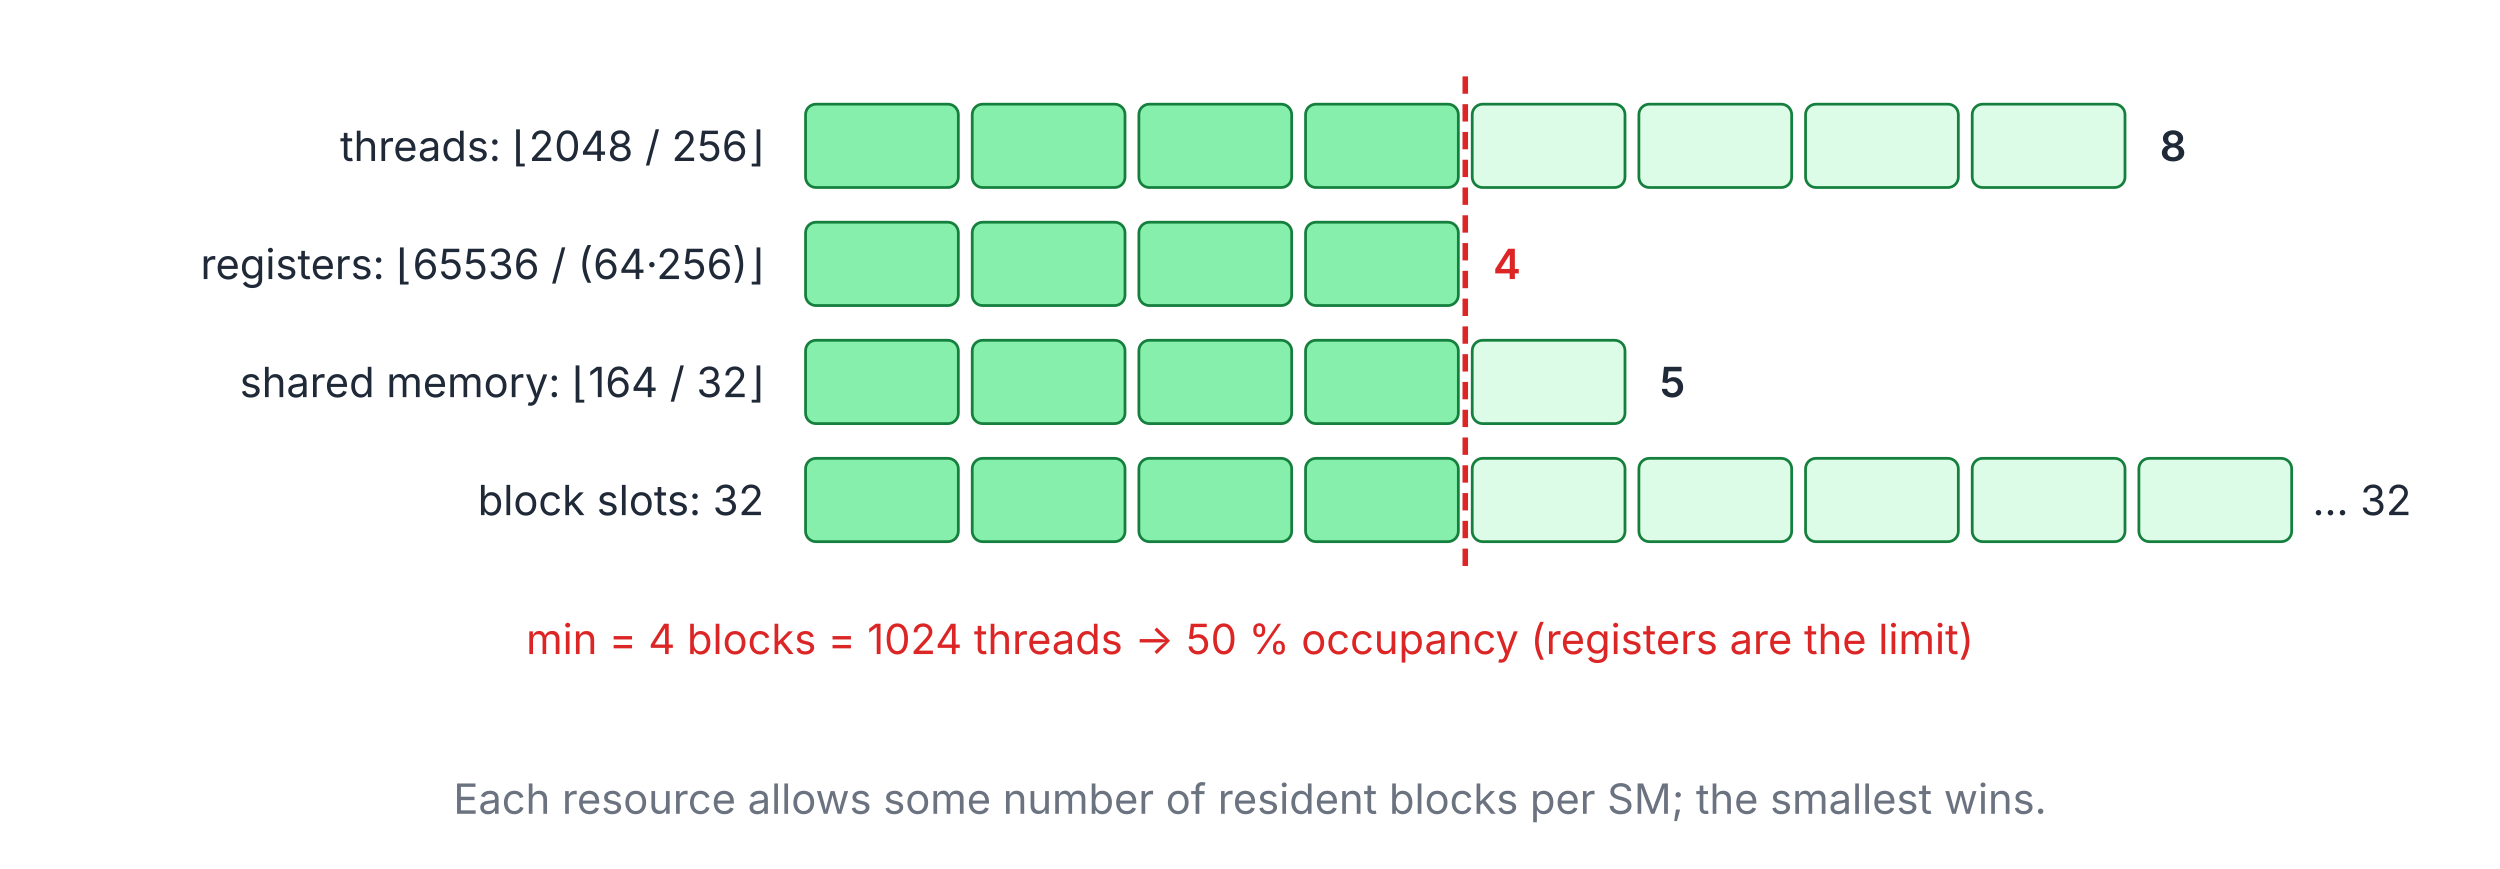
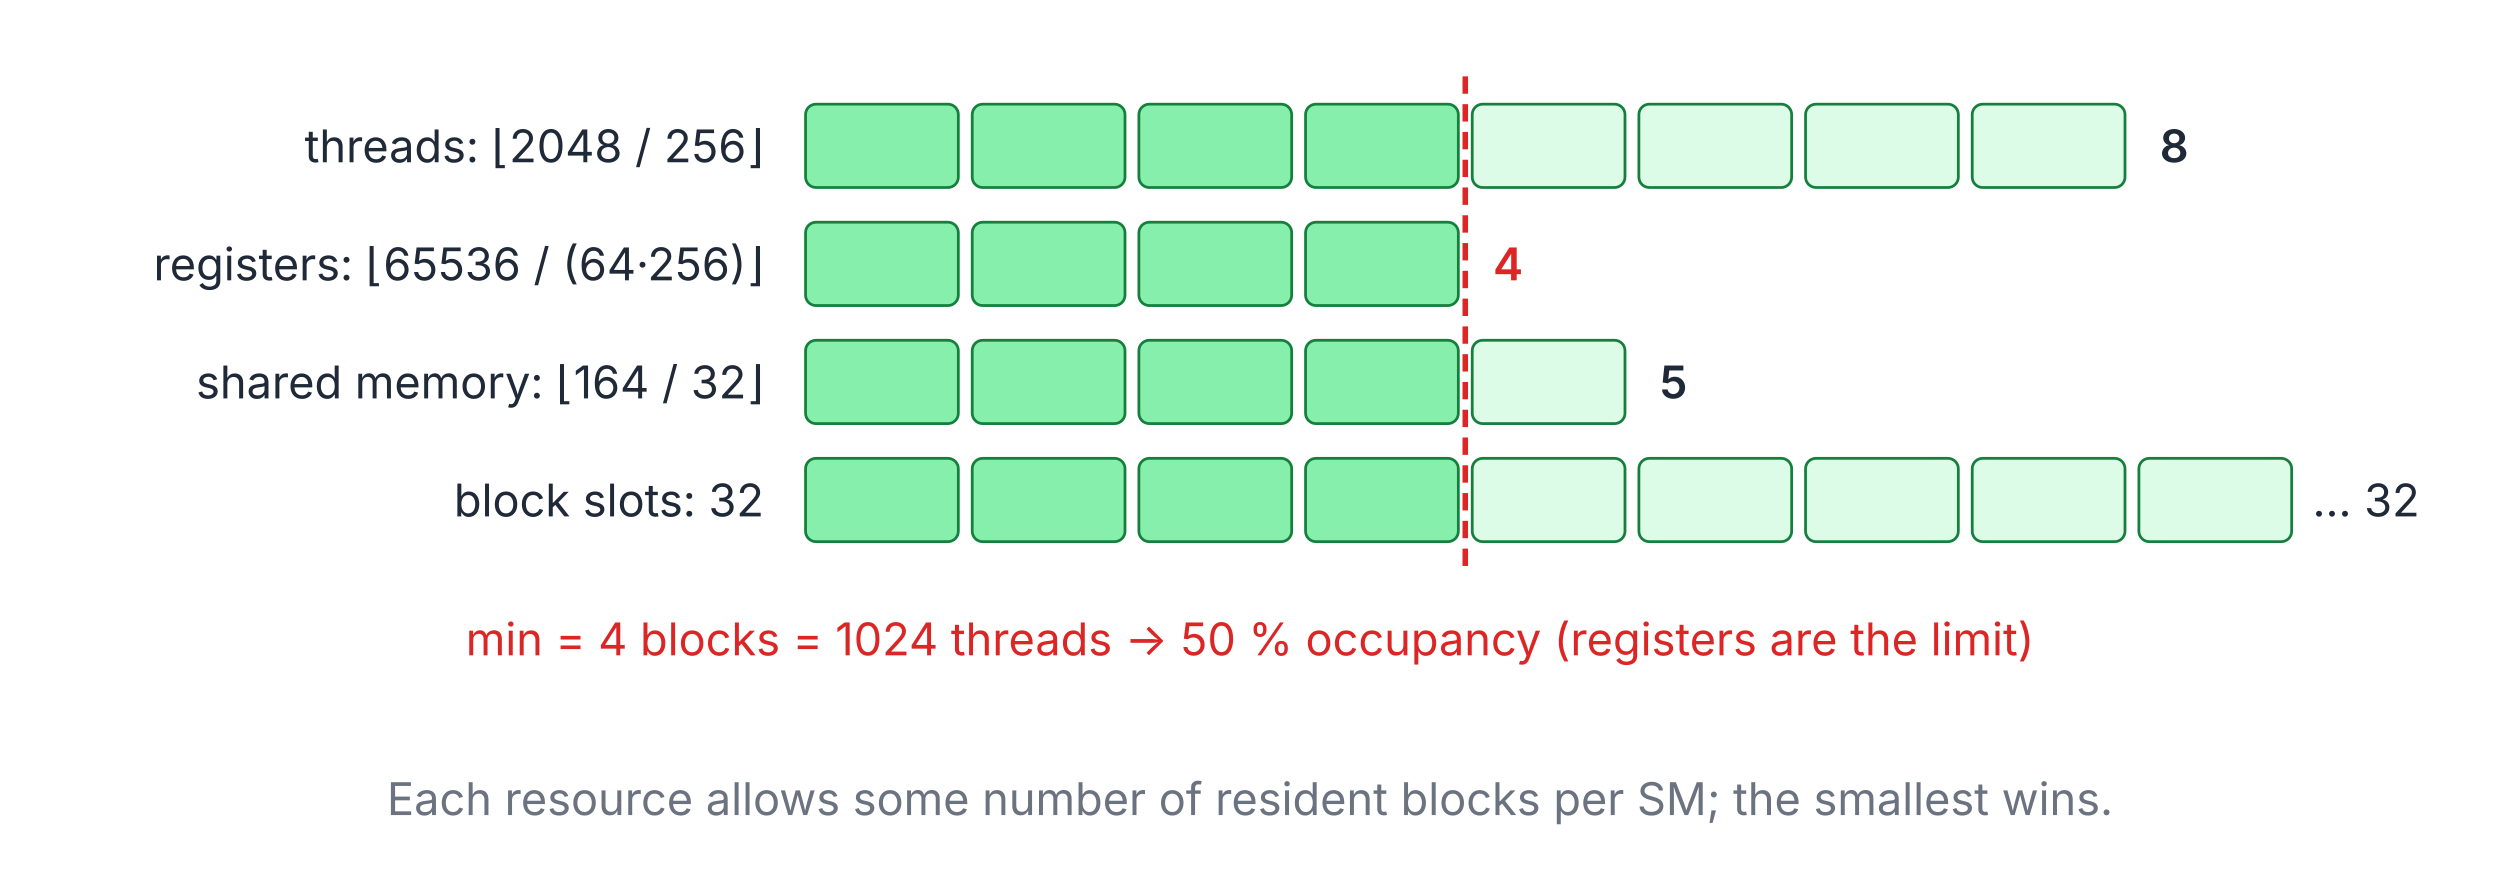
<svg xmlns="http://www.w3.org/2000/svg" viewBox="0 0 720 250" width="720" height="250" class="fig-svg" role="img">
-   <style>.fig-paper{fill:var(--fig-paper,#ffffff)}.fig-panel{fill:var(--fig-panel,#f8fafc)}.fig-none{fill:none}.s-ink{stroke:var(--fig-ink,#1f2937)}.t-ink{fill:var(--fig-ink,#1f2937)}.f-ink{fill:var(--fig-ink-soft,#f3f4f6)}.f-ink2{fill:var(--fig-ink-mid,#e5e7eb)}.k-ink{fill:var(--fig-ink,#1f2937)}.s-muted{stroke:var(--fig-muted,#6b7280)}.t-muted{fill:var(--fig-muted,#6b7280)}.f-muted{fill:var(--fig-muted-soft,#f9fafb)}.f-muted2{fill:var(--fig-muted-mid,#e5e7eb)}.k-muted{fill:var(--fig-muted,#6b7280)}.s-line{stroke:var(--fig-line,#9ca3af)}.t-line{fill:var(--fig-line,#9ca3af)}.f-line{fill:var(--fig-line-soft,#f3f4f6)}.f-line2{fill:var(--fig-line-mid,#d1d5db)}.k-line{fill:var(--fig-line,#9ca3af)}.s-a{stroke:var(--fig-a,#2563eb)}.t-a{fill:var(--fig-a,#2563eb)}.f-a{fill:var(--fig-a-soft,#dbeafe)}.f-a2{fill:var(--fig-a-mid,#93c5fd)}.k-a{fill:var(--fig-a,#2563eb)}.s-b{stroke:var(--fig-b,#c2410c)}.t-b{fill:var(--fig-b,#c2410c)}.f-b{fill:var(--fig-b-soft,#ffedd5)}.f-b2{fill:var(--fig-b-mid,#fdba74)}.k-b{fill:var(--fig-b,#c2410c)}.s-c{stroke:var(--fig-c,#15803d)}.t-c{fill:var(--fig-c,#15803d)}.f-c{fill:var(--fig-c-soft,#dcfce7)}.f-c2{fill:var(--fig-c-mid,#86efac)}.k-c{fill:var(--fig-c,#15803d)}.s-d{stroke:var(--fig-d,#7c3aed)}.t-d{fill:var(--fig-d,#7c3aed)}.f-d{fill:var(--fig-d-soft,#ede9fe)}.f-d2{fill:var(--fig-d-mid,#c4b5fd)}.k-d{fill:var(--fig-d,#7c3aed)}.s-hl{stroke:var(--fig-hl,#dc2626)}.t-hl{fill:var(--fig-hl,#dc2626)}.f-hl{fill:var(--fig-hl-soft,#fee2e2)}.f-hl2{fill:var(--fig-hl-mid,#fca5a5)}.k-hl{fill:var(--fig-hl,#dc2626)}.fig-txt{font-family:Inter,system-ui,-apple-system,'Segoe UI',sans-serif;font-size:14px}.fig-mono{font-family:'Ubuntu Mono',ui-monospace,Menlo,monospace;font-size:14px}.fig-small{font-size:12px}.fig-tiny{font-size:9.5px}.fig-big{font-size:16px}.fig-bold{font-weight:600}.fig-it{font-style:italic}</style>
+   <style>.fig-paper{fill:var(--fig-paper,#ffffff)}.fig-panel{fill:var(--fig-panel,#f8fafc)}.fig-none{fill:none}.s-ink{stroke:var(--fig-ink,#1f2937)}.t-ink{fill:var(--fig-ink,#1f2937)}.f-ink{fill:var(--fig-ink-soft,#f3f4f6)}.f-ink2{fill:var(--fig-ink-mid,#e5e7eb)}.k-ink{fill:var(--fig-ink,#1f2937)}.s-muted{stroke:var(--fig-muted,#6b7280)}.t-muted{fill:var(--fig-muted,#6b7280)}.f-muted{fill:var(--fig-muted-soft,#f9fafb)}.f-muted2{fill:var(--fig-muted-mid,#e5e7eb)}.k-muted{fill:var(--fig-muted,#6b7280)}.s-line{stroke:var(--fig-line,#9ca3af)}.t-line{fill:var(--fig-line,#9ca3af)}.f-line{fill:var(--fig-line-soft,#f3f4f6)}.f-line2{fill:var(--fig-line-mid,#d1d5db)}.k-line{fill:var(--fig-line,#9ca3af)}.s-a{stroke:var(--fig-a,#2563eb)}.t-a{fill:var(--fig-a,#2563eb)}.f-a{fill:var(--fig-a-soft,#dbeafe)}.f-a2{fill:var(--fig-a-mid,#93c5fd)}.k-a{fill:var(--fig-a,#2563eb)}.s-b{stroke:var(--fig-b,#c2410c)}.t-b{fill:var(--fig-b,#c2410c)}.f-b{fill:var(--fig-b-soft,#ffedd5)}.f-b2{fill:var(--fig-b-mid,#fdba74)}.k-b{fill:var(--fig-b,#c2410c)}.s-c{stroke:var(--fig-c,#15803d)}.t-c{fill:var(--fig-c,#15803d)}.f-c{fill:var(--fig-c-soft,#dcfce7)}.f-c2{fill:var(--fig-c-mid,#86efac)}.k-c{fill:var(--fig-c,#15803d)}.s-d{stroke:var(--fig-d,#7c3aed)}.t-d{fill:var(--fig-d,#7c3aed)}.f-d{fill:var(--fig-d-soft,#ede9fe)}.f-d2{fill:var(--fig-d-mid,#c4b5fd)}.k-d{fill:var(--fig-d,#7c3aed)}.s-hl{stroke:var(--fig-hl,#dc2626)}.t-hl{fill:var(--fig-hl,#dc2626)}.f-hl{fill:var(--fig-hl-soft,#fee2e2)}.f-hl2{fill:var(--fig-hl-mid,#fca5a5)}.k-hl{fill:var(--fig-hl,#dc2626)}.fig-txt{font-family:Inter,system-ui,-apple-system,'Segoe UI',sans-serif;font-size:15px}.fig-mono{font-family:'Ubuntu Mono',ui-monospace,Menlo,monospace;font-size:15px}.fig-small{font-size:13px}.fig-tiny{font-size:11px}.fig-big{font-size:17px}.fig-plate{fill:var(--fig-paper,#ffffff);fill-opacity:.92}.fig-bold{font-weight:600}.fig-it{font-style:italic}</style>
  <defs>
    <marker id="ch01-occupancy-ah-ink" viewBox="0 0 10 10" refX="9" refY="5" markerWidth="7" markerHeight="7" orient="auto-start-reverse">
      <path d="M0,0 L10,5 L0,10 z" class="k-ink" />
    </marker>
    <marker id="ch01-occupancy-ah-muted" viewBox="0 0 10 10" refX="9" refY="5" markerWidth="7" markerHeight="7" orient="auto-start-reverse">
      <path d="M0,0 L10,5 L0,10 z" class="k-muted" />
    </marker>
    <marker id="ch01-occupancy-ah-a" viewBox="0 0 10 10" refX="9" refY="5" markerWidth="7" markerHeight="7" orient="auto-start-reverse">
      <path d="M0,0 L10,5 L0,10 z" class="k-a" />
    </marker>
    <marker id="ch01-occupancy-ah-b" viewBox="0 0 10 10" refX="9" refY="5" markerWidth="7" markerHeight="7" orient="auto-start-reverse">
      <path d="M0,0 L10,5 L0,10 z" class="k-b" />
    </marker>
    <marker id="ch01-occupancy-ah-c" viewBox="0 0 10 10" refX="9" refY="5" markerWidth="7" markerHeight="7" orient="auto-start-reverse">
      <path d="M0,0 L10,5 L0,10 z" class="k-c" />
    </marker>
    <marker id="ch01-occupancy-ah-d" viewBox="0 0 10 10" refX="9" refY="5" markerWidth="7" markerHeight="7" orient="auto-start-reverse">
      <path d="M0,0 L10,5 L0,10 z" class="k-d" />
    </marker>
    <marker id="ch01-occupancy-ah-hl" viewBox="0 0 10 10" refX="9" refY="5" markerWidth="7" markerHeight="7" orient="auto-start-reverse">
      <path d="M0,0 L10,5 L0,10 z" class="k-hl" />
    </marker>
  </defs>
  <rect x="0" y="0" width="720" height="250" class="fig-paper" />
  <text x="220" y="42" text-anchor="end" dominant-baseline="central" class="fig-txt t-ink fig-small">threads: ⌊2048 / 256⌋</text>
  <rect x="232" y="30" width="44" height="24" rx="3" class="f-c2 s-c" stroke-width="0.8" />
  <rect x="280" y="30" width="44" height="24" rx="3" class="f-c2 s-c" stroke-width="0.8" />
  <rect x="328" y="30" width="44" height="24" rx="3" class="f-c2 s-c" stroke-width="0.8" />
  <rect x="376" y="30" width="44" height="24" rx="3" class="f-c2 s-c" stroke-width="0.8" />
  <rect x="424" y="30" width="44" height="24" rx="3" class="f-c s-c" stroke-width="0.8" />
  <rect x="472" y="30" width="44" height="24" rx="3" class="f-c s-c" stroke-width="0.8" />
  <rect x="520" y="30" width="44" height="24" rx="3" class="f-c s-c" stroke-width="0.8" />
  <rect x="568" y="30" width="44" height="24" rx="3" class="f-c s-c" stroke-width="0.8" />
  <text x="622" y="42" text-anchor="start" dominant-baseline="central" class="fig-txt t-ink fig-small fig-bold">8</text>
  <text x="220" y="76" text-anchor="end" dominant-baseline="central" class="fig-txt t-ink fig-small">registers: ⌊65536 / (64·256)⌋</text>
  <rect x="232" y="64" width="44" height="24" rx="3" class="f-c2 s-c" stroke-width="0.8" />
  <rect x="280" y="64" width="44" height="24" rx="3" class="f-c2 s-c" stroke-width="0.8" />
  <rect x="328" y="64" width="44" height="24" rx="3" class="f-c2 s-c" stroke-width="0.8" />
  <rect x="376" y="64" width="44" height="24" rx="3" class="f-c2 s-c" stroke-width="0.8" />
  <text x="430" y="76" text-anchor="start" dominant-baseline="central" class="fig-txt t-hl fig-small fig-bold">4</text>
  <text x="220" y="110" text-anchor="end" dominant-baseline="central" class="fig-txt t-ink fig-small">shared memory: ⌊164 / 32⌋</text>
  <rect x="232" y="98" width="44" height="24" rx="3" class="f-c2 s-c" stroke-width="0.8" />
  <rect x="280" y="98" width="44" height="24" rx="3" class="f-c2 s-c" stroke-width="0.8" />
  <rect x="328" y="98" width="44" height="24" rx="3" class="f-c2 s-c" stroke-width="0.8" />
  <rect x="376" y="98" width="44" height="24" rx="3" class="f-c2 s-c" stroke-width="0.8" />
  <rect x="424" y="98" width="44" height="24" rx="3" class="f-c s-c" stroke-width="0.8" />
  <text x="478" y="110" text-anchor="start" dominant-baseline="central" class="fig-txt t-ink fig-small fig-bold">5</text>
  <text x="220" y="144" text-anchor="end" dominant-baseline="central" class="fig-txt t-ink fig-small">block slots: 32</text>
  <rect x="232" y="132" width="44" height="24" rx="3" class="f-c2 s-c" stroke-width="0.8" />
  <rect x="280" y="132" width="44" height="24" rx="3" class="f-c2 s-c" stroke-width="0.8" />
  <rect x="328" y="132" width="44" height="24" rx="3" class="f-c2 s-c" stroke-width="0.8" />
  <rect x="376" y="132" width="44" height="24" rx="3" class="f-c2 s-c" stroke-width="0.8" />
  <rect x="424" y="132" width="44" height="24" rx="3" class="f-c s-c" stroke-width="0.8" />
  <rect x="472" y="132" width="44" height="24" rx="3" class="f-c s-c" stroke-width="0.8" />
  <rect x="520" y="132" width="44" height="24" rx="3" class="f-c s-c" stroke-width="0.8" />
  <rect x="568" y="132" width="44" height="24" rx="3" class="f-c s-c" stroke-width="0.8" />
  <rect x="616" y="132" width="44" height="24" rx="3" class="f-c s-c" stroke-width="0.8" />
  <text x="666" y="144" text-anchor="start" dominant-baseline="central" class="fig-txt t-ink fig-small">… 32</text>
  <line x1="422" y1="22" x2="422" y2="166" class="s-hl" stroke-width="1.6" stroke-dasharray="5 3" />
  <text x="360" y="184" text-anchor="middle" dominant-baseline="central" class="fig-txt t-hl fig-small">min = 4 blocks = 1024 threads → 50 % occupancy (registers are the limit)</text>
  <text x="360" y="230" text-anchor="middle" dominant-baseline="central" class="fig-txt t-muted fig-small">Each resource allows some number of resident blocks per SM; the smallest wins.</text>
</svg>
